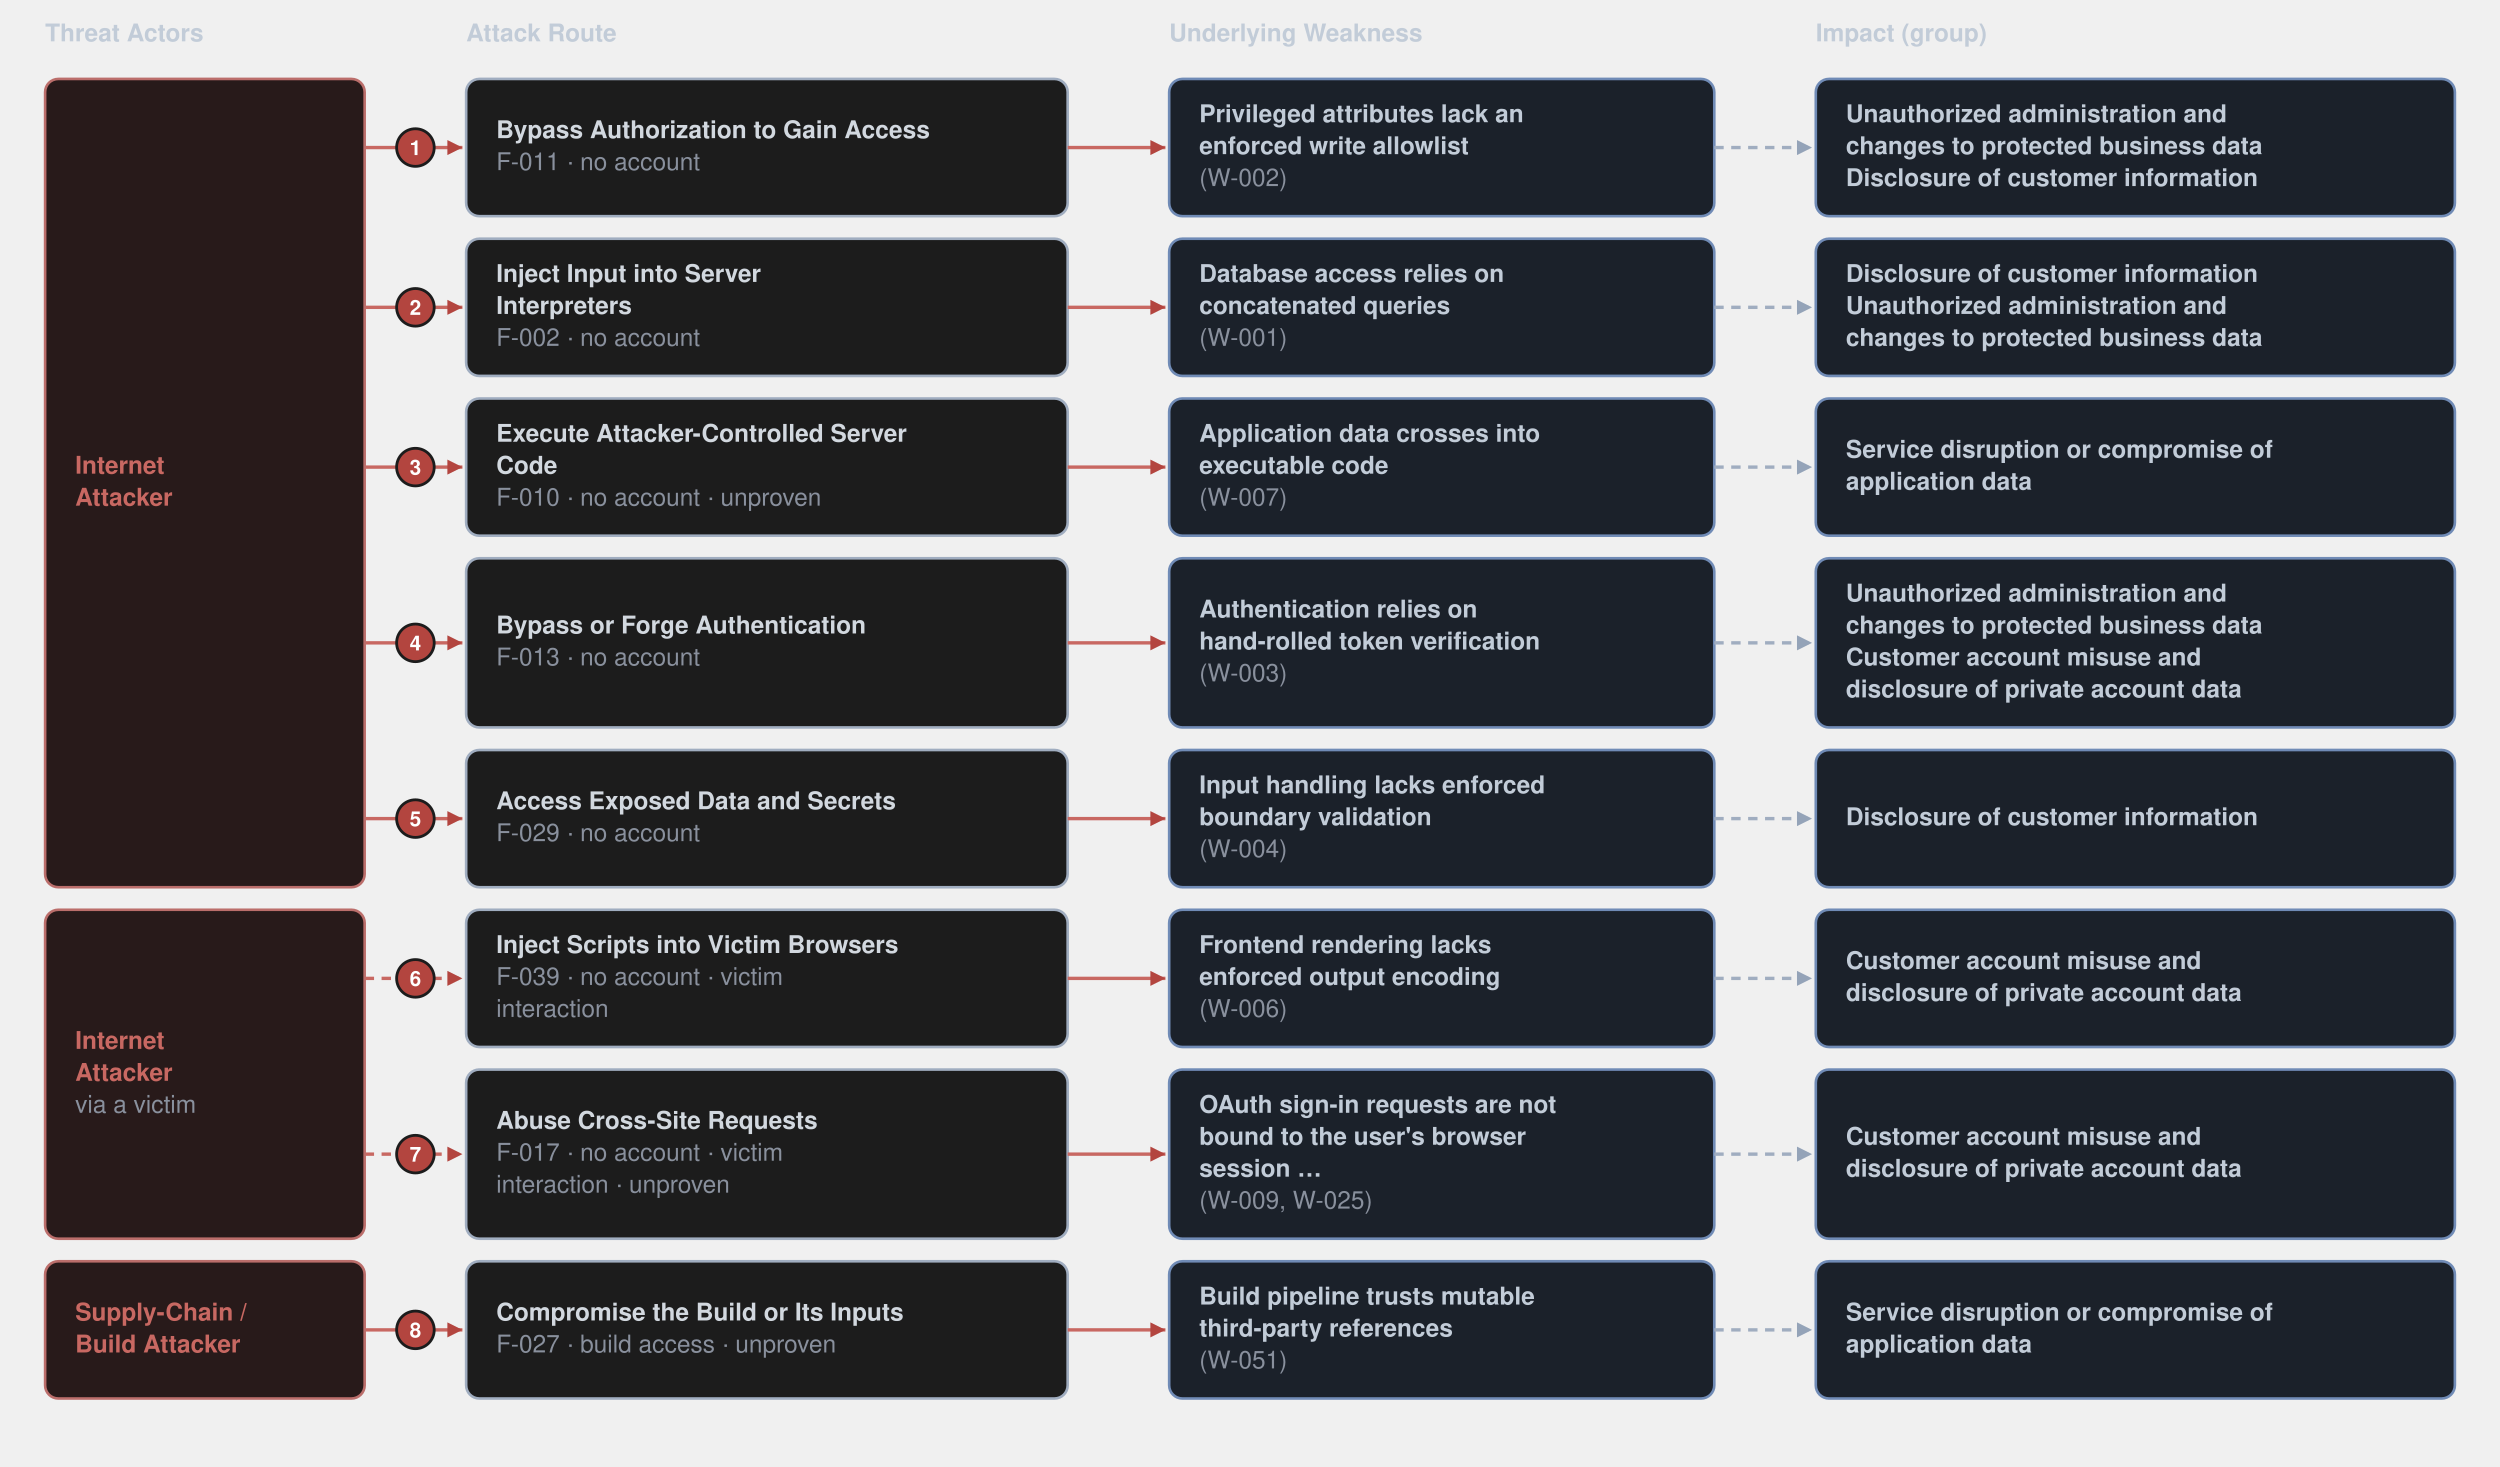
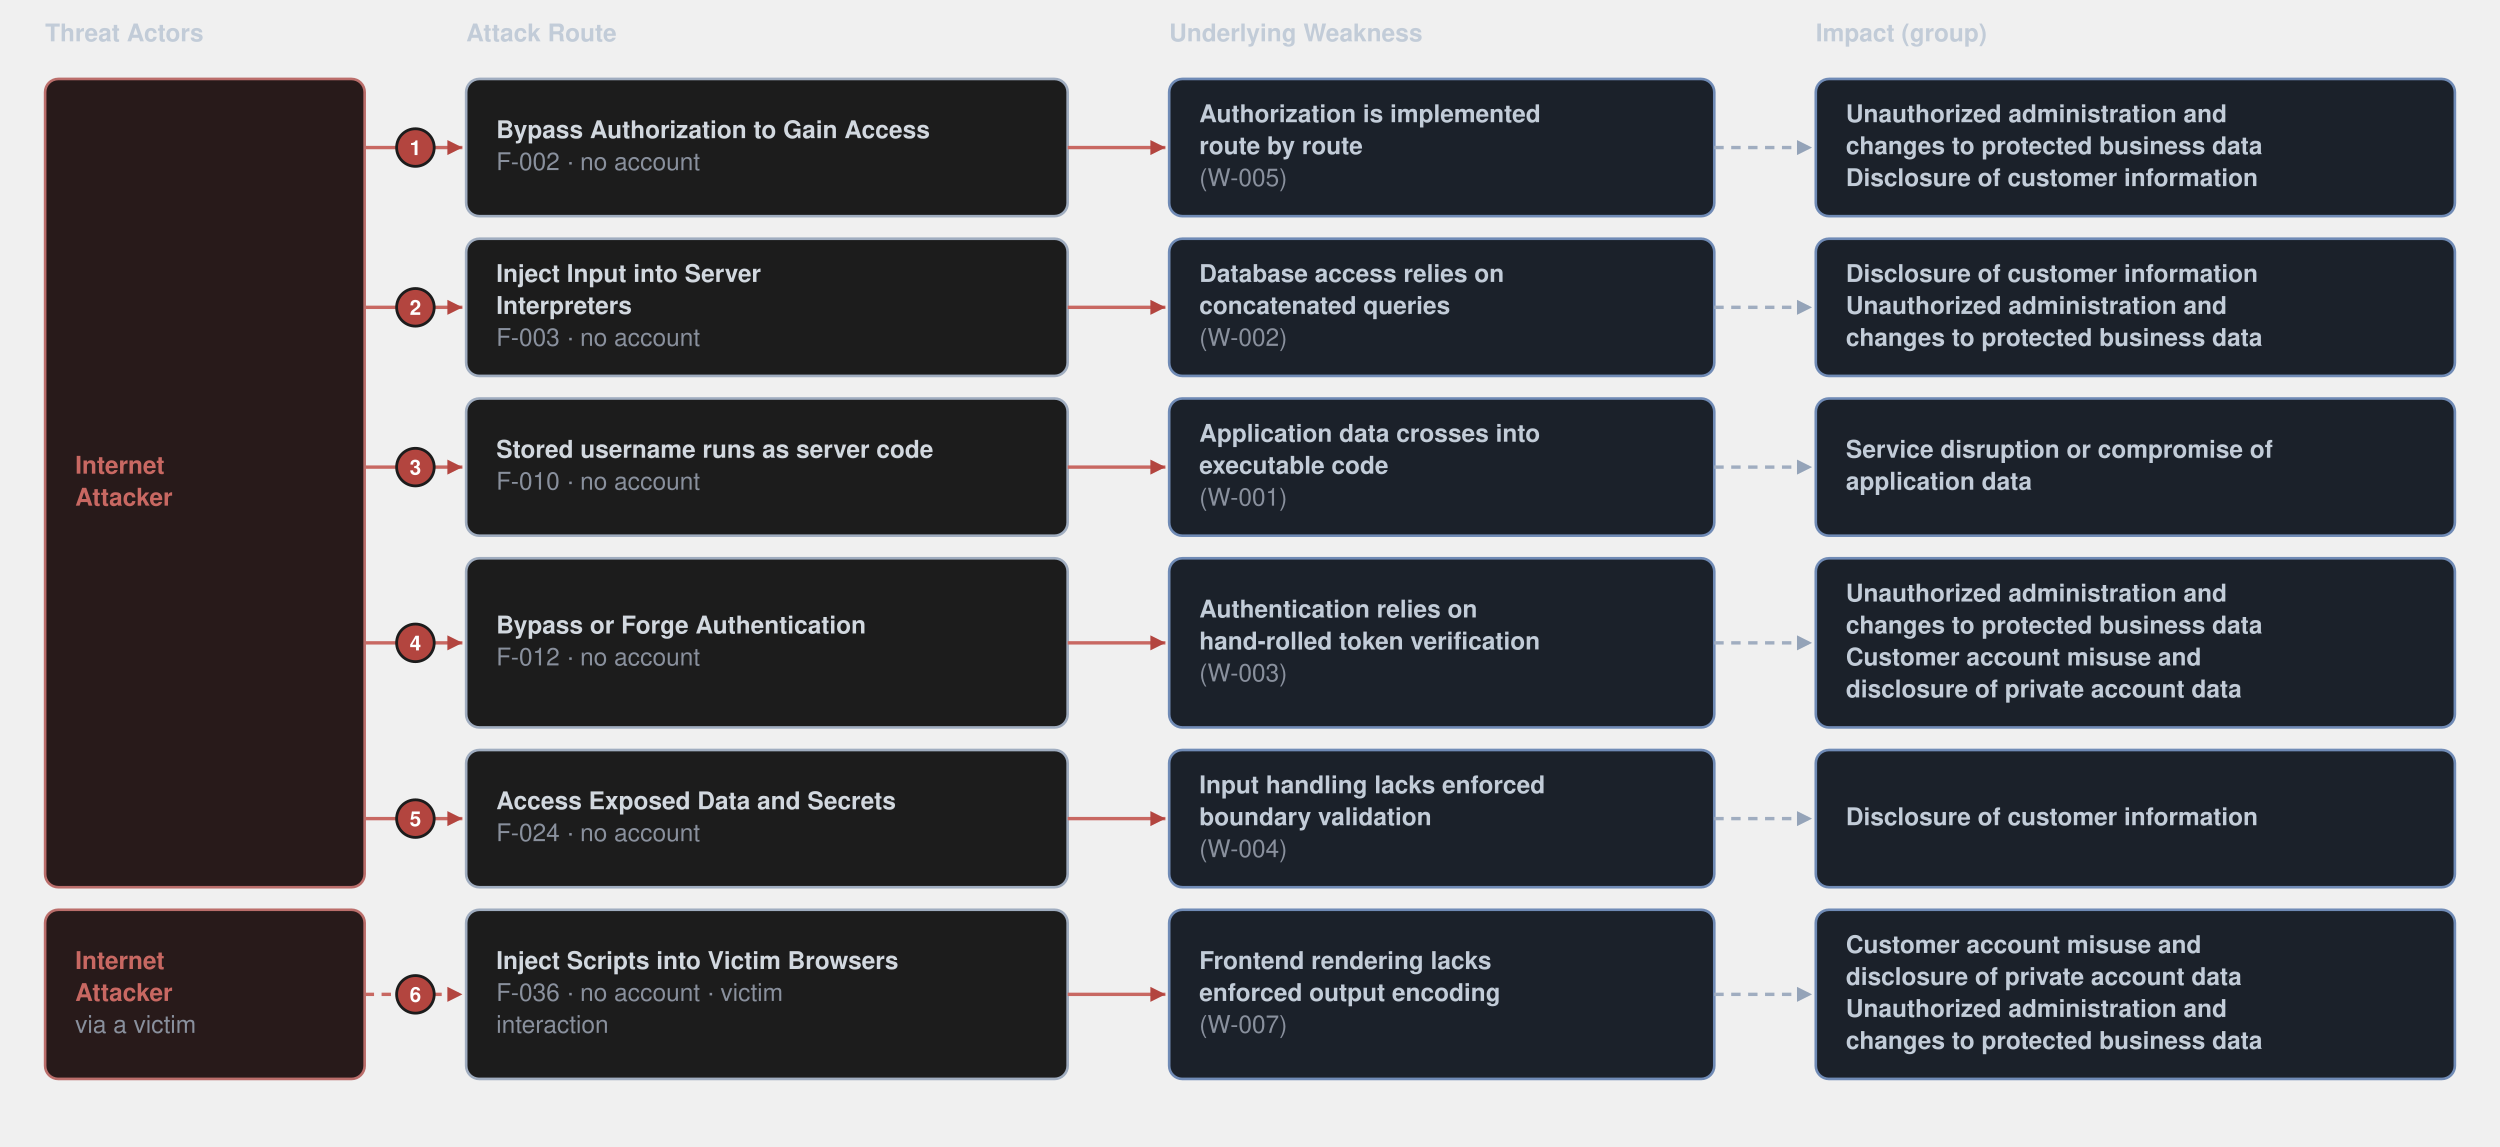
- <svg xmlns="http://www.w3.org/2000/svg" width="1330" height="780" viewBox="0 0 1330 780" font-family="Helvetica, Arial, sans-serif" data-figure2-version="2" data-glyphs="1 2 3 4 5 6 7 8" role="img" aria-labelledby="f2-title">
+ <svg xmlns="http://www.w3.org/2000/svg" width="1330" height="610" viewBox="0 0 1330 610" font-family="Helvetica, Arial, sans-serif" data-figure2-version="2" data-glyphs="1 2 3 4 5 6" role="img" aria-labelledby="f2-title">
  <defs>
    <marker id="f2-attack" viewBox="0 0 10 10" refX="10" refY="5" markerWidth="8" markerHeight="8" markerUnits="userSpaceOnUse" orient="auto">
      <path d="M0 0 L10 5 L0 10 z" fill="#b3453f" />
    </marker>
    <marker id="f2-consequence" viewBox="0 0 10 10" refX="10" refY="5" markerWidth="8" markerHeight="8" markerUnits="userSpaceOnUse" orient="auto">
      <path d="M0 0 L10 5 L0 10 z" fill="#94a3b8" />
    </marker>
  </defs>
  <text x="24" y="22" font-size="13" fill="#c2ccd8" font-weight="bold">Threat Actors</text>
  <text x="248" y="22" font-size="13" fill="#c2ccd8" font-weight="bold">Attack Route</text>
  <text x="622" y="22" font-size="13" fill="#c2ccd8" font-weight="bold">Underlying Weakness</text>
  <text x="966" y="22" font-size="13" fill="#c2ccd8" font-weight="bold">Impact (group)</text>
-   <g data-route-number="1" data-finding-id="F-011" data-weakness-ids="W-002">
+   <g data-route-number="1" data-finding-id="F-002" data-weakness-ids="W-005">
    <rect x="248" y="42" width="320" height="73" rx="7" fill="#1c1c1c" stroke="#a0adc0" stroke-width="1.4" data-column="1" />
    <text x="264" y="73.5" font-size="13" fill="#d2d8df" font-weight="bold">Bypass Authorization to Gain Access</text>
-     <text x="264" y="90.5" font-size="13" fill="#89909d" font-weight="normal">F-011 · no account</text>
+     <text x="264" y="90.5" font-size="13" fill="#89909d" font-weight="normal">F-002 · no account</text>
    <rect x="622" y="42" width="290" height="73" rx="7" fill="#1b212a" stroke="#708bb6" stroke-width="1.4" data-column="2" />
-     <text x="638" y="65.0" font-size="13" fill="#c2ccd8" font-weight="bold">Privileged attributes lack an</text>
-     <text x="638" y="82.0" font-size="13" fill="#c2ccd8" font-weight="bold">enforced write allowlist</text>
-     <text x="638" y="99.0" font-size="13" fill="#89909d" font-weight="normal">(W-002)</text>
+     <text x="638" y="65.0" font-size="13" fill="#c2ccd8" font-weight="bold">Authorization is implemented</text>
+     <text x="638" y="82.0" font-size="13" fill="#c2ccd8" font-weight="bold">route by route</text>
+     <text x="638" y="99.0" font-size="13" fill="#89909d" font-weight="normal">(W-005)</text>
    <rect x="966" y="42" width="340" height="73" rx="7" fill="#1b212a" stroke="#708bb6" stroke-width="1.4" data-column="3" />
    <text x="982" y="65.0" font-size="13" fill="#c2ccd8" font-weight="bold">Unauthorized administration and</text>
    <text x="982" y="82.0" font-size="13" fill="#c2ccd8" font-weight="bold">changes to protected business data</text>
    <text x="982" y="99.0" font-size="13" fill="#c2ccd8" font-weight="bold">Disclosure of customer information</text>
    <path d="M194 78.5 H246" fill="none" stroke="#c86862" stroke-width="1.8" marker-end="url(#f2-attack)" />
    <path d="M568 78.5 H620" fill="none" stroke="#c86862" stroke-width="1.8" marker-end="url(#f2-attack)" />
    <path d="M912 78.5 H964" fill="none" stroke="#a0adc0" stroke-width="1.8" marker-end="url(#f2-consequence)" stroke-dasharray="5 4" />
    <circle cx="221.0" cy="78.5" r="10" fill="#b3453f" stroke="#1c1c1c" stroke-width="1.5" />
    <text x="221.0" y="82.5" font-size="11" fill="#ffffff" font-weight="bold" text-anchor="middle" data-badge-number="1">1</text>
  </g>
-   <g data-route-number="2" data-finding-id="F-002" data-weakness-ids="W-001">
+   <g data-route-number="2" data-finding-id="F-003" data-weakness-ids="W-002">
    <rect x="248" y="127" width="320" height="73" rx="7" fill="#1c1c1c" stroke="#a0adc0" stroke-width="1.4" data-column="1" />
    <text x="264" y="150.0" font-size="13" fill="#d2d8df" font-weight="bold">Inject Input into Server</text>
    <text x="264" y="167.0" font-size="13" fill="#d2d8df" font-weight="bold">Interpreters</text>
-     <text x="264" y="184.0" font-size="13" fill="#89909d" font-weight="normal">F-002 · no account</text>
+     <text x="264" y="184.0" font-size="13" fill="#89909d" font-weight="normal">F-003 · no account</text>
    <rect x="622" y="127" width="290" height="73" rx="7" fill="#1b212a" stroke="#708bb6" stroke-width="1.4" data-column="2" />
    <text x="638" y="150.0" font-size="13" fill="#c2ccd8" font-weight="bold">Database access relies on</text>
    <text x="638" y="167.0" font-size="13" fill="#c2ccd8" font-weight="bold">concatenated queries</text>
-     <text x="638" y="184.0" font-size="13" fill="#89909d" font-weight="normal">(W-001)</text>
+     <text x="638" y="184.0" font-size="13" fill="#89909d" font-weight="normal">(W-002)</text>
    <rect x="966" y="127" width="340" height="73" rx="7" fill="#1b212a" stroke="#708bb6" stroke-width="1.4" data-column="3" />
    <text x="982" y="150.0" font-size="13" fill="#c2ccd8" font-weight="bold">Disclosure of customer information</text>
    <text x="982" y="167.0" font-size="13" fill="#c2ccd8" font-weight="bold">Unauthorized administration and</text>
    <text x="982" y="184.0" font-size="13" fill="#c2ccd8" font-weight="bold">changes to protected business data</text>
    <path d="M194 163.5 H246" fill="none" stroke="#c86862" stroke-width="1.8" marker-end="url(#f2-attack)" />
    <path d="M568 163.5 H620" fill="none" stroke="#c86862" stroke-width="1.8" marker-end="url(#f2-attack)" />
    <path d="M912 163.5 H964" fill="none" stroke="#a0adc0" stroke-width="1.8" marker-end="url(#f2-consequence)" stroke-dasharray="5 4" />
    <circle cx="221.0" cy="163.5" r="10" fill="#b3453f" stroke="#1c1c1c" stroke-width="1.5" />
    <text x="221.0" y="167.5" font-size="11" fill="#ffffff" font-weight="bold" text-anchor="middle" data-badge-number="2">2</text>
  </g>
-   <g data-route-number="3" data-finding-id="F-010" data-weakness-ids="W-007">
+   <g data-route-number="3" data-finding-id="F-010" data-weakness-ids="W-001">
    <rect x="248" y="212" width="320" height="73" rx="7" fill="#1c1c1c" stroke="#a0adc0" stroke-width="1.4" data-column="1" />
-     <text x="264" y="235.0" font-size="13" fill="#d2d8df" font-weight="bold">Execute Attacker-Controlled Server</text>
-     <text x="264" y="252.0" font-size="13" fill="#d2d8df" font-weight="bold">Code</text>
-     <text x="264" y="269.0" font-size="13" fill="#89909d" font-weight="normal">F-010 · no account · unproven</text>
+     <text x="264" y="243.5" font-size="13" fill="#d2d8df" font-weight="bold">Stored username runs as server code</text>
+     <text x="264" y="260.5" font-size="13" fill="#89909d" font-weight="normal">F-010 · no account</text>
    <rect x="622" y="212" width="290" height="73" rx="7" fill="#1b212a" stroke="#708bb6" stroke-width="1.4" data-column="2" />
    <text x="638" y="235.0" font-size="13" fill="#c2ccd8" font-weight="bold">Application data crosses into</text>
    <text x="638" y="252.0" font-size="13" fill="#c2ccd8" font-weight="bold">executable code</text>
-     <text x="638" y="269.0" font-size="13" fill="#89909d" font-weight="normal">(W-007)</text>
+     <text x="638" y="269.0" font-size="13" fill="#89909d" font-weight="normal">(W-001)</text>
    <rect x="966" y="212" width="340" height="73" rx="7" fill="#1b212a" stroke="#708bb6" stroke-width="1.4" data-column="3" />
    <text x="982" y="243.5" font-size="13" fill="#c2ccd8" font-weight="bold">Service disruption or compromise of</text>
    <text x="982" y="260.5" font-size="13" fill="#c2ccd8" font-weight="bold">application data</text>
    <path d="M194 248.5 H246" fill="none" stroke="#c86862" stroke-width="1.8" marker-end="url(#f2-attack)" />
    <path d="M568 248.5 H620" fill="none" stroke="#c86862" stroke-width="1.8" marker-end="url(#f2-attack)" />
    <path d="M912 248.5 H964" fill="none" stroke="#a0adc0" stroke-width="1.8" marker-end="url(#f2-consequence)" stroke-dasharray="5 4" />
    <circle cx="221.0" cy="248.5" r="10" fill="#b3453f" stroke="#1c1c1c" stroke-width="1.5" />
    <text x="221.0" y="252.5" font-size="11" fill="#ffffff" font-weight="bold" text-anchor="middle" data-badge-number="3">3</text>
  </g>
-   <g data-route-number="4" data-finding-id="F-013" data-weakness-ids="W-003">
+   <g data-route-number="4" data-finding-id="F-012" data-weakness-ids="W-003">
    <rect x="248" y="297" width="320" height="90" rx="7" fill="#1c1c1c" stroke="#a0adc0" stroke-width="1.4" data-column="1" />
    <text x="264" y="337.0" font-size="13" fill="#d2d8df" font-weight="bold">Bypass or Forge Authentication</text>
-     <text x="264" y="354.0" font-size="13" fill="#89909d" font-weight="normal">F-013 · no account</text>
+     <text x="264" y="354.0" font-size="13" fill="#89909d" font-weight="normal">F-012 · no account</text>
    <rect x="622" y="297" width="290" height="90" rx="7" fill="#1b212a" stroke="#708bb6" stroke-width="1.4" data-column="2" />
    <text x="638" y="328.5" font-size="13" fill="#c2ccd8" font-weight="bold">Authentication relies on</text>
    <text x="638" y="345.5" font-size="13" fill="#c2ccd8" font-weight="bold">hand-rolled token verification</text>
    <text x="638" y="362.5" font-size="13" fill="#89909d" font-weight="normal">(W-003)</text>
    <rect x="966" y="297" width="340" height="90" rx="7" fill="#1b212a" stroke="#708bb6" stroke-width="1.4" data-column="3" />
    <text x="982" y="320.0" font-size="13" fill="#c2ccd8" font-weight="bold">Unauthorized administration and</text>
    <text x="982" y="337.0" font-size="13" fill="#c2ccd8" font-weight="bold">changes to protected business data</text>
    <text x="982" y="354.0" font-size="13" fill="#c2ccd8" font-weight="bold">Customer account misuse and</text>
    <text x="982" y="371.0" font-size="13" fill="#c2ccd8" font-weight="bold">disclosure of private account data</text>
    <path d="M194 342.0 H246" fill="none" stroke="#c86862" stroke-width="1.8" marker-end="url(#f2-attack)" />
    <path d="M568 342.0 H620" fill="none" stroke="#c86862" stroke-width="1.8" marker-end="url(#f2-attack)" />
    <path d="M912 342.0 H964" fill="none" stroke="#a0adc0" stroke-width="1.8" marker-end="url(#f2-consequence)" stroke-dasharray="5 4" />
    <circle cx="221.0" cy="342.0" r="10" fill="#b3453f" stroke="#1c1c1c" stroke-width="1.5" />
    <text x="221.0" y="346.0" font-size="11" fill="#ffffff" font-weight="bold" text-anchor="middle" data-badge-number="4">4</text>
  </g>
-   <g data-route-number="5" data-finding-id="F-029" data-weakness-ids="W-004">
+   <g data-route-number="5" data-finding-id="F-024" data-weakness-ids="W-004">
    <rect x="248" y="399" width="320" height="73" rx="7" fill="#1c1c1c" stroke="#a0adc0" stroke-width="1.4" data-column="1" />
    <text x="264" y="430.5" font-size="13" fill="#d2d8df" font-weight="bold">Access Exposed Data and Secrets</text>
-     <text x="264" y="447.5" font-size="13" fill="#89909d" font-weight="normal">F-029 · no account</text>
+     <text x="264" y="447.5" font-size="13" fill="#89909d" font-weight="normal">F-024 · no account</text>
    <rect x="622" y="399" width="290" height="73" rx="7" fill="#1b212a" stroke="#708bb6" stroke-width="1.4" data-column="2" />
    <text x="638" y="422.0" font-size="13" fill="#c2ccd8" font-weight="bold">Input handling lacks enforced</text>
    <text x="638" y="439.0" font-size="13" fill="#c2ccd8" font-weight="bold">boundary validation</text>
    <text x="638" y="456.0" font-size="13" fill="#89909d" font-weight="normal">(W-004)</text>
    <rect x="966" y="399" width="340" height="73" rx="7" fill="#1b212a" stroke="#708bb6" stroke-width="1.4" data-column="3" />
    <text x="982" y="439.0" font-size="13" fill="#c2ccd8" font-weight="bold">Disclosure of customer information</text>
    <path d="M194 435.5 H246" fill="none" stroke="#c86862" stroke-width="1.8" marker-end="url(#f2-attack)" />
    <path d="M568 435.5 H620" fill="none" stroke="#c86862" stroke-width="1.8" marker-end="url(#f2-attack)" />
    <path d="M912 435.5 H964" fill="none" stroke="#a0adc0" stroke-width="1.8" marker-end="url(#f2-consequence)" stroke-dasharray="5 4" />
    <circle cx="221.0" cy="435.5" r="10" fill="#b3453f" stroke="#1c1c1c" stroke-width="1.5" />
    <text x="221.0" y="439.5" font-size="11" fill="#ffffff" font-weight="bold" text-anchor="middle" data-badge-number="5">5</text>
  </g>
-   <g data-route-number="6" data-finding-id="F-039" data-weakness-ids="W-006">
-     <rect x="248" y="484" width="320" height="73" rx="7" fill="#1c1c1c" stroke="#a0adc0" stroke-width="1.4" data-column="1" />
-     <text x="264" y="507.0" font-size="13" fill="#d2d8df" font-weight="bold">Inject Scripts into Victim Browsers</text>
-     <text x="264" y="524.0" font-size="13" fill="#89909d" font-weight="normal">F-039 · no account · victim</text>
-     <text x="264" y="541.0" font-size="13" fill="#89909d" font-weight="normal">interaction</text>
-     <rect x="622" y="484" width="290" height="73" rx="7" fill="#1b212a" stroke="#708bb6" stroke-width="1.4" data-column="2" />
-     <text x="638" y="507.0" font-size="13" fill="#c2ccd8" font-weight="bold">Frontend rendering lacks</text>
-     <text x="638" y="524.0" font-size="13" fill="#c2ccd8" font-weight="bold">enforced output encoding</text>
-     <text x="638" y="541.0" font-size="13" fill="#89909d" font-weight="normal">(W-006)</text>
-     <rect x="966" y="484" width="340" height="73" rx="7" fill="#1b212a" stroke="#708bb6" stroke-width="1.4" data-column="3" />
-     <text x="982" y="515.5" font-size="13" fill="#c2ccd8" font-weight="bold">Customer account misuse and</text>
-     <text x="982" y="532.5" font-size="13" fill="#c2ccd8" font-weight="bold">disclosure of private account data</text>
-     <path d="M194 520.5 H246" fill="none" stroke="#c86862" stroke-width="1.8" marker-end="url(#f2-attack)" stroke-dasharray="5 4" />
-     <path d="M568 520.5 H620" fill="none" stroke="#c86862" stroke-width="1.8" marker-end="url(#f2-attack)" />
-     <path d="M912 520.5 H964" fill="none" stroke="#a0adc0" stroke-width="1.8" marker-end="url(#f2-consequence)" stroke-dasharray="5 4" />
-     <circle cx="221.0" cy="520.5" r="10" fill="#b3453f" stroke="#1c1c1c" stroke-width="1.5" />
-     <text x="221.0" y="524.5" font-size="11" fill="#ffffff" font-weight="bold" text-anchor="middle" data-badge-number="6">6</text>
-   </g>
-   <g data-route-number="7" data-finding-id="F-017" data-weakness-ids="W-009 W-025">
-     <rect x="248" y="569" width="320" height="90" rx="7" fill="#1c1c1c" stroke="#a0adc0" stroke-width="1.4" data-column="1" />
-     <text x="264" y="600.5" font-size="13" fill="#d2d8df" font-weight="bold">Abuse Cross-Site Requests</text>
-     <text x="264" y="617.5" font-size="13" fill="#89909d" font-weight="normal">F-017 · no account · victim</text>
-     <text x="264" y="634.5" font-size="13" fill="#89909d" font-weight="normal">interaction · unproven</text>
-     <rect x="622" y="569" width="290" height="90" rx="7" fill="#1b212a" stroke="#708bb6" stroke-width="1.4" data-column="2" />
-     <text x="638" y="592.0" font-size="13" fill="#c2ccd8" font-weight="bold">OAuth sign-in requests are not</text>
-     <text x="638" y="609.0" font-size="13" fill="#c2ccd8" font-weight="bold">bound to the user's browser</text>
-     <text x="638" y="626.0" font-size="13" fill="#c2ccd8" font-weight="bold">session …</text>
-     <text x="638" y="643.0" font-size="13" fill="#89909d" font-weight="normal">(W-009, W-025)</text>
-     <rect x="966" y="569" width="340" height="90" rx="7" fill="#1b212a" stroke="#708bb6" stroke-width="1.4" data-column="3" />
-     <text x="982" y="609.0" font-size="13" fill="#c2ccd8" font-weight="bold">Customer account misuse and</text>
-     <text x="982" y="626.0" font-size="13" fill="#c2ccd8" font-weight="bold">disclosure of private account data</text>
-     <path d="M194 614.0 H246" fill="none" stroke="#c86862" stroke-width="1.8" marker-end="url(#f2-attack)" stroke-dasharray="5 4" />
-     <path d="M568 614.0 H620" fill="none" stroke="#c86862" stroke-width="1.8" marker-end="url(#f2-attack)" />
-     <path d="M912 614.0 H964" fill="none" stroke="#a0adc0" stroke-width="1.8" marker-end="url(#f2-consequence)" stroke-dasharray="5 4" />
-     <circle cx="221.0" cy="614.0" r="10" fill="#b3453f" stroke="#1c1c1c" stroke-width="1.5" />
-     <text x="221.0" y="618.0" font-size="11" fill="#ffffff" font-weight="bold" text-anchor="middle" data-badge-number="7">7</text>
-   </g>
-   <g data-route-number="8" data-finding-id="F-027" data-weakness-ids="W-051">
-     <rect x="248" y="671" width="320" height="73" rx="7" fill="#1c1c1c" stroke="#a0adc0" stroke-width="1.4" data-column="1" />
-     <text x="264" y="702.5" font-size="13" fill="#d2d8df" font-weight="bold">Compromise the Build or Its Inputs</text>
-     <text x="264" y="719.5" font-size="13" fill="#89909d" font-weight="normal">F-027 · build access · unproven</text>
-     <rect x="622" y="671" width="290" height="73" rx="7" fill="#1b212a" stroke="#708bb6" stroke-width="1.4" data-column="2" />
-     <text x="638" y="694.0" font-size="13" fill="#c2ccd8" font-weight="bold">Build pipeline trusts mutable</text>
-     <text x="638" y="711.0" font-size="13" fill="#c2ccd8" font-weight="bold">third-party references</text>
-     <text x="638" y="728.0" font-size="13" fill="#89909d" font-weight="normal">(W-051)</text>
-     <rect x="966" y="671" width="340" height="73" rx="7" fill="#1b212a" stroke="#708bb6" stroke-width="1.4" data-column="3" />
-     <text x="982" y="702.5" font-size="13" fill="#c2ccd8" font-weight="bold">Service disruption or compromise of</text>
-     <text x="982" y="719.5" font-size="13" fill="#c2ccd8" font-weight="bold">application data</text>
-     <path d="M194 707.5 H246" fill="none" stroke="#c86862" stroke-width="1.8" marker-end="url(#f2-attack)" />
-     <path d="M568 707.5 H620" fill="none" stroke="#c86862" stroke-width="1.8" marker-end="url(#f2-attack)" />
-     <path d="M912 707.5 H964" fill="none" stroke="#a0adc0" stroke-width="1.8" marker-end="url(#f2-consequence)" stroke-dasharray="5 4" />
-     <circle cx="221.0" cy="707.5" r="10" fill="#b3453f" stroke="#1c1c1c" stroke-width="1.5" />
-     <text x="221.0" y="711.5" font-size="11" fill="#ffffff" font-weight="bold" text-anchor="middle" data-badge-number="8">8</text>
+   <g data-route-number="6" data-finding-id="F-036" data-weakness-ids="W-007">
+     <rect x="248" y="484" width="320" height="90" rx="7" fill="#1c1c1c" stroke="#a0adc0" stroke-width="1.4" data-column="1" />
+     <text x="264" y="515.5" font-size="13" fill="#d2d8df" font-weight="bold">Inject Scripts into Victim Browsers</text>
+     <text x="264" y="532.5" font-size="13" fill="#89909d" font-weight="normal">F-036 · no account · victim</text>
+     <text x="264" y="549.5" font-size="13" fill="#89909d" font-weight="normal">interaction</text>
+     <rect x="622" y="484" width="290" height="90" rx="7" fill="#1b212a" stroke="#708bb6" stroke-width="1.4" data-column="2" />
+     <text x="638" y="515.5" font-size="13" fill="#c2ccd8" font-weight="bold">Frontend rendering lacks</text>
+     <text x="638" y="532.5" font-size="13" fill="#c2ccd8" font-weight="bold">enforced output encoding</text>
+     <text x="638" y="549.5" font-size="13" fill="#89909d" font-weight="normal">(W-007)</text>
+     <rect x="966" y="484" width="340" height="90" rx="7" fill="#1b212a" stroke="#708bb6" stroke-width="1.4" data-column="3" />
+     <text x="982" y="507.0" font-size="13" fill="#c2ccd8" font-weight="bold">Customer account misuse and</text>
+     <text x="982" y="524.0" font-size="13" fill="#c2ccd8" font-weight="bold">disclosure of private account data</text>
+     <text x="982" y="541.0" font-size="13" fill="#c2ccd8" font-weight="bold">Unauthorized administration and</text>
+     <text x="982" y="558.0" font-size="13" fill="#c2ccd8" font-weight="bold">changes to protected business data</text>
+     <path d="M194 529.0 H246" fill="none" stroke="#c86862" stroke-width="1.8" marker-end="url(#f2-attack)" stroke-dasharray="5 4" />
+     <path d="M568 529.0 H620" fill="none" stroke="#c86862" stroke-width="1.8" marker-end="url(#f2-attack)" />
+     <path d="M912 529.0 H964" fill="none" stroke="#a0adc0" stroke-width="1.8" marker-end="url(#f2-consequence)" stroke-dasharray="5 4" />
+     <circle cx="221.0" cy="529.0" r="10" fill="#b3453f" stroke="#1c1c1c" stroke-width="1.5" />
+     <text x="221.0" y="533.0" font-size="11" fill="#ffffff" font-weight="bold" text-anchor="middle" data-badge-number="6">6</text>
  </g>
  <g data-actor-card="internet-anon" data-actor-victim="false" data-actor-routes="1 2 3 4 5">
    <rect x="24" y="42" width="170" height="430" rx="7" fill="#281a1a" stroke="#bb6e6b" stroke-width="1.4" data-column="0" />
    <text x="40" y="252.0" font-size="13" fill="#c86862" font-weight="bold">Internet</text>
    <text x="40" y="269.0" font-size="13" fill="#c86862" font-weight="bold">Attacker</text>
  </g>
-   <g data-actor-card="internet-anon" data-actor-victim="true" data-actor-routes="6 7">
-     <rect x="24" y="484" width="170" height="175" rx="7" fill="#281a1a" stroke="#bb6e6b" stroke-width="1.4" data-column="0" />
-     <text x="40" y="558.0" font-size="13" fill="#c86862" font-weight="bold">Internet</text>
-     <text x="40" y="575.0" font-size="13" fill="#c86862" font-weight="bold">Attacker</text>
-     <text x="40" y="592.0" font-size="13" fill="#89909d" font-weight="normal">via a victim</text>
-   </g>
-   <g data-actor-card="build-time" data-actor-victim="false" data-actor-routes="8">
-     <rect x="24" y="671" width="170" height="73" rx="7" fill="#281a1a" stroke="#bb6e6b" stroke-width="1.4" data-column="0" />
-     <text x="40" y="702.5" font-size="13" fill="#c86862" font-weight="bold">Supply-Chain /</text>
-     <text x="40" y="719.5" font-size="13" fill="#c86862" font-weight="bold">Build Attacker</text>
+   <g data-actor-card="internet-anon" data-actor-victim="true" data-actor-routes="6">
+     <rect x="24" y="484" width="170" height="90" rx="7" fill="#281a1a" stroke="#bb6e6b" stroke-width="1.4" data-column="0" />
+     <text x="40" y="515.5" font-size="13" fill="#c86862" font-weight="bold">Internet</text>
+     <text x="40" y="532.5" font-size="13" fill="#c86862" font-weight="bold">Attacker</text>
+     <text x="40" y="549.5" font-size="13" fill="#89909d" font-weight="normal">via a victim</text>
  </g>
</svg>
